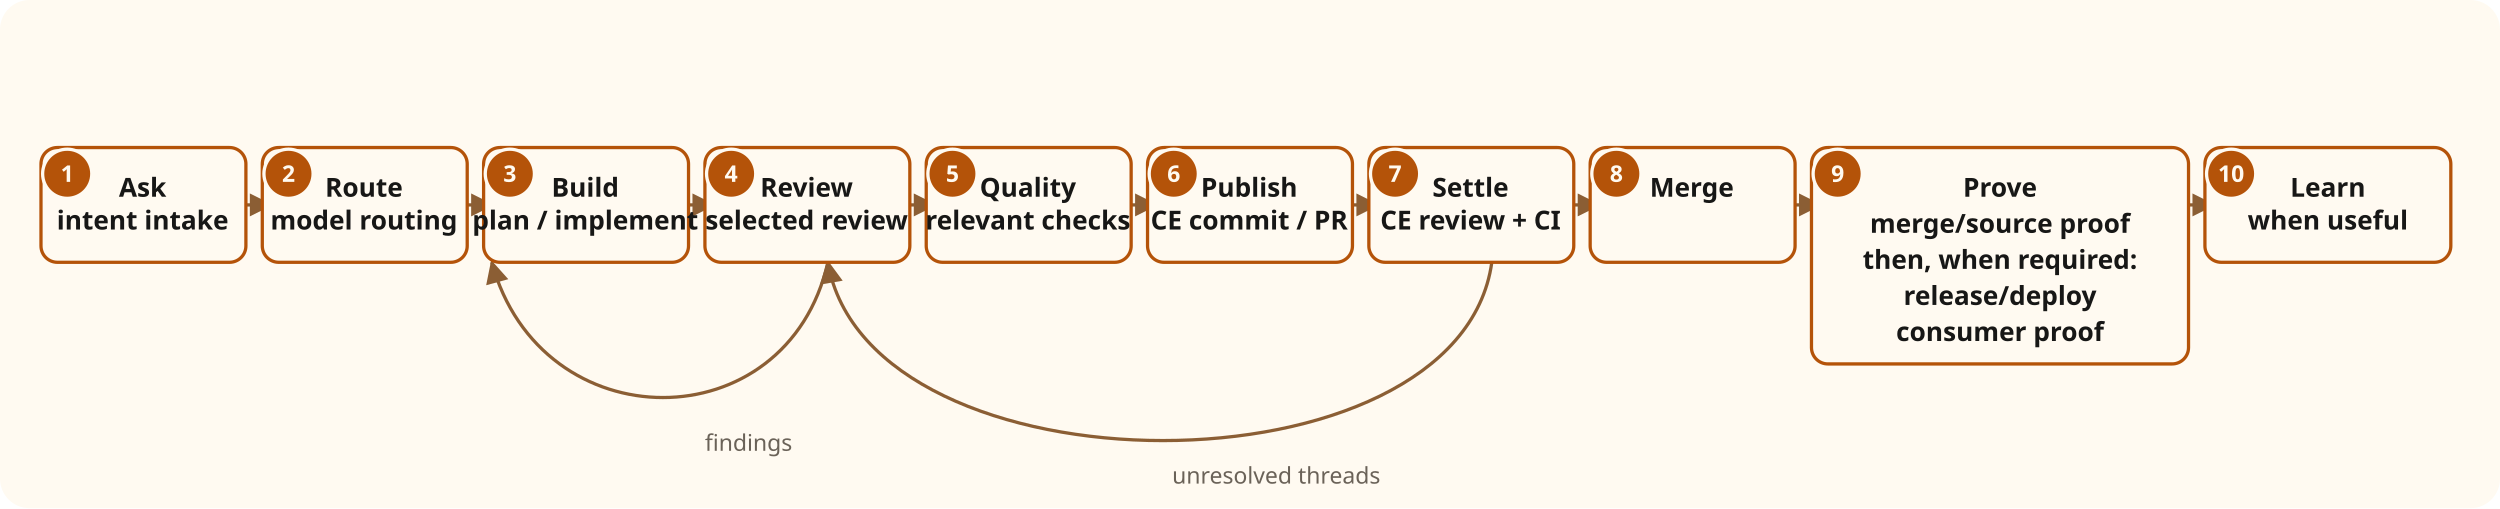
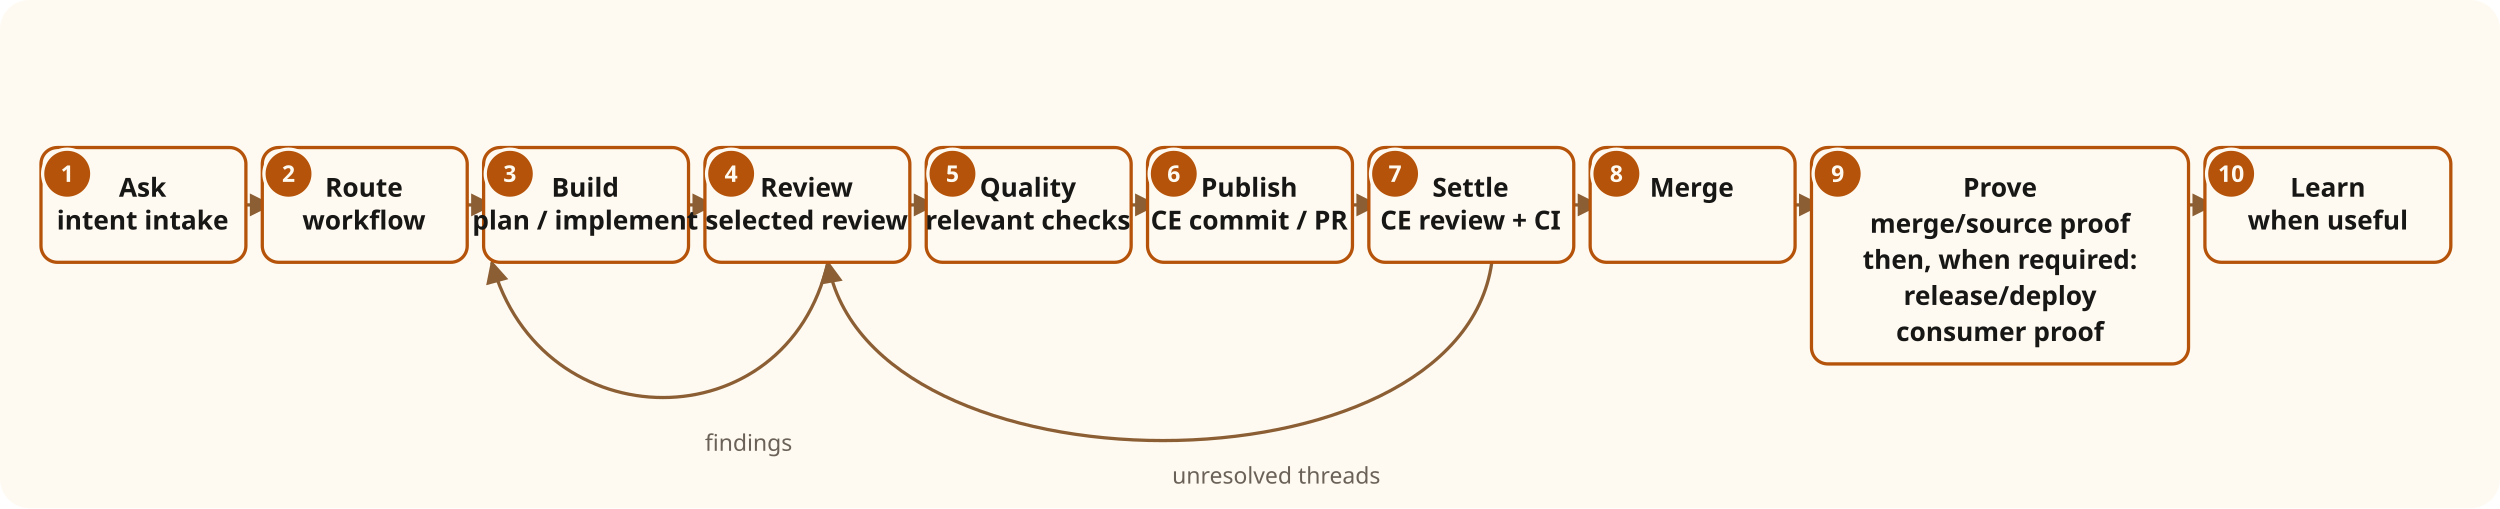
<svg xmlns="http://www.w3.org/2000/svg" viewBox="0 0 1525 310" data-sequence="1,2,3,4,5,6,7,8,9,10" role="img" aria-labelledby="title desc">
  <style>
    .bg{fill:#fffaf1}.node{fill:#fffaf1;stroke:#b45309;stroke-width:2}.edge{fill:none;stroke:#8b5e34;stroke-width:2;marker-end:url(#arrow)}.label{fill:#171716;font:600 16px system-ui,sans-serif;text-anchor:middle}.small{fill:#6a6258;font:14px system-ui,sans-serif}.arrow{fill:#8b5e34}
    @media (prefers-color-scheme:dark){.bg{fill:#1c1b19}.node{fill:#25231f;stroke:#dfa05b}.edge{stroke:#dfa05b}.label{fill:#eee9df}.small{fill:#b2ada3}.arrow{fill:#dfa05b}}

    .step-badge{fill:#b45309;stroke:#fffaf1;stroke-width:2}.step-number{fill:#fffaf1;font:700 14px system-ui,sans-serif;text-anchor:middle;dominant-baseline:middle}.attack-node{fill:#b45309;stroke:#fffaf1;stroke-width:2}.attack-label{fill:#fffaf1;font:700 14px system-ui,sans-serif;text-anchor:middle}.attack-edge{fill:none;stroke:#b45309;stroke-width:2;stroke-dasharray:8 5;marker-end:url(#arrow)}
    @media(prefers-color-scheme:dark){.step-badge{fill:#dfa05b;stroke:#1c1b19}.step-number{fill:#1c1b19}.attack-node{fill:#dfa05b;stroke:#1c1b19}.attack-label{fill:#1c1b19}.attack-edge{stroke:#dfa05b}}
  </style>
  <defs>
    <marker id="arrow" viewBox="0 0 10 10" refX="9" refY="5" markerWidth="7" markerHeight="7" orient="auto">
      <path class="arrow" d="M 0 0 L 10 5 L 0 10 z" />
    </marker>
  </defs>
  <rect class="bg" width="1525" height="310" rx="18" />
  <g class="edge">
    <path d="M150 125h15" />
    <path d="M285 125h15" />
    <path d="M420 125h15" />
    <path d="M555 125h15" />
    <path d="M690 125h15" />
    <path d="M825 125h15" />
    <path d="M960 125h15" />
    <path d="M1095 125h15" />
    <path d="M1335 125h15" />
    <path d="M505 160c-25 110-175 110-205 0" />
    <path d="M910 160c-20 145-380 145-405 0" />
  </g>
  <g class="small">
    <text x="430" y="275">findings</text>
    <text x="715" y="295">unresolved threads</text>
  </g>
  <g class="node">
    <rect x="25" y="90" width="125" height="70" rx="10" />
    <rect x="160" y="90" width="125" height="70" rx="10" />
    <rect x="295" y="90" width="125" height="70" rx="10" />
    <rect x="430" y="90" width="125" height="70" rx="10" />
    <rect x="565" y="90" width="125" height="70" rx="10" />
    <rect x="700" y="90" width="125" height="70" rx="10" />
    <rect x="835" y="90" width="125" height="70" rx="10" />
    <rect x="970" y="90" width="125" height="70" rx="10" />
    <rect x="1105" y="90" width="230" height="132" rx="10" />
    <rect x="1345" y="90" width="150" height="70" rx="10" />
  </g>
  <g class="label">
    <text x="87" y="120">Ask</text>
    <text x="87" y="140">intent intake</text>
    <text x="222" y="120">Route</text>
-     <text x="222" y="140">model routing</text>
+     <text x="222" y="140">workflow</text>
    <text x="357" y="120">Build</text>
    <text x="357" y="140">plan / implement</text>
    <text x="492" y="120">Review</text>
    <text x="492" y="140">selected review</text>
    <text x="627" y="120">Quality</text>
    <text x="627" y="140">relevant checks</text>
    <text x="762" y="120">Publish</text>
    <text x="762" y="140">CE commit / PR</text>
    <text x="897" y="120">Settle</text>
    <text x="897" y="140">CE review + CI</text>
    <text x="1032" y="120">Merge</text>
    <text x="1032" y="140" />
    <text x="1220" y="120">Prove</text>
    <text x="1220" y="142">merge/source proof</text>
    <text x="1220" y="164">then, when required:</text>
    <text x="1220" y="186">release/deploy</text>
    <text x="1220" y="208">consumer proof</text>
    <text x="1420" y="120">Learn</text>
    <text x="1420" y="140">when useful</text>
  </g>
  <g class="step-marker" data-step="1" data-step-label="Ask" aria-label="Step 1: Ask">
    <circle class="step-badge" cx="41" cy="106" r="15" />
    <text class="step-number" x="41" y="106">1</text>
  </g>
  <g class="step-marker" data-step="2" data-step-label="Route" aria-label="Step 2: Route">
    <circle class="step-badge" cx="176" cy="106" r="15" />
    <text class="step-number" x="176" y="106">2</text>
  </g>
  <g class="step-marker" data-step="3" data-step-label="Build" aria-label="Step 3: Build">
    <circle class="step-badge" cx="311" cy="106" r="15" />
    <text class="step-number" x="311" y="106">3</text>
  </g>
  <g class="step-marker" data-step="4" data-step-label="Review" aria-label="Step 4: Review">
    <circle class="step-badge" cx="446" cy="106" r="15" />
    <text class="step-number" x="446" y="106">4</text>
  </g>
  <g class="step-marker" data-step="5" data-step-label="Quality" aria-label="Step 5: Quality">
    <circle class="step-badge" cx="581" cy="106" r="15" />
    <text class="step-number" x="581" y="106">5</text>
  </g>
  <g class="step-marker" data-step="6" data-step-label="Publish" aria-label="Step 6: Publish">
    <circle class="step-badge" cx="716" cy="106" r="15" />
    <text class="step-number" x="716" y="106">6</text>
  </g>
  <g class="step-marker" data-step="7" data-step-label="Settle" aria-label="Step 7: Settle">
    <circle class="step-badge" cx="851" cy="106" r="15" />
    <text class="step-number" x="851" y="106">7</text>
  </g>
  <g class="step-marker" data-step="8" data-step-label="Merge" aria-label="Step 8: Merge">
    <circle class="step-badge" cx="986" cy="106" r="15" />
    <text class="step-number" x="986" y="106">8</text>
  </g>
  <g class="step-marker" data-step="9" data-step-label="Prove" aria-label="Step 9: Prove">
    <circle class="step-badge" cx="1121" cy="106" r="15" />
    <text class="step-number" x="1121" y="106">9</text>
  </g>
  <g class="step-marker" data-step="10" data-step-label="Learn" aria-label="Step 10: Learn">
    <circle class="step-badge" cx="1361" cy="106" r="15" />
    <text class="step-number" x="1361" y="106">10</text>
  </g>
</svg>
